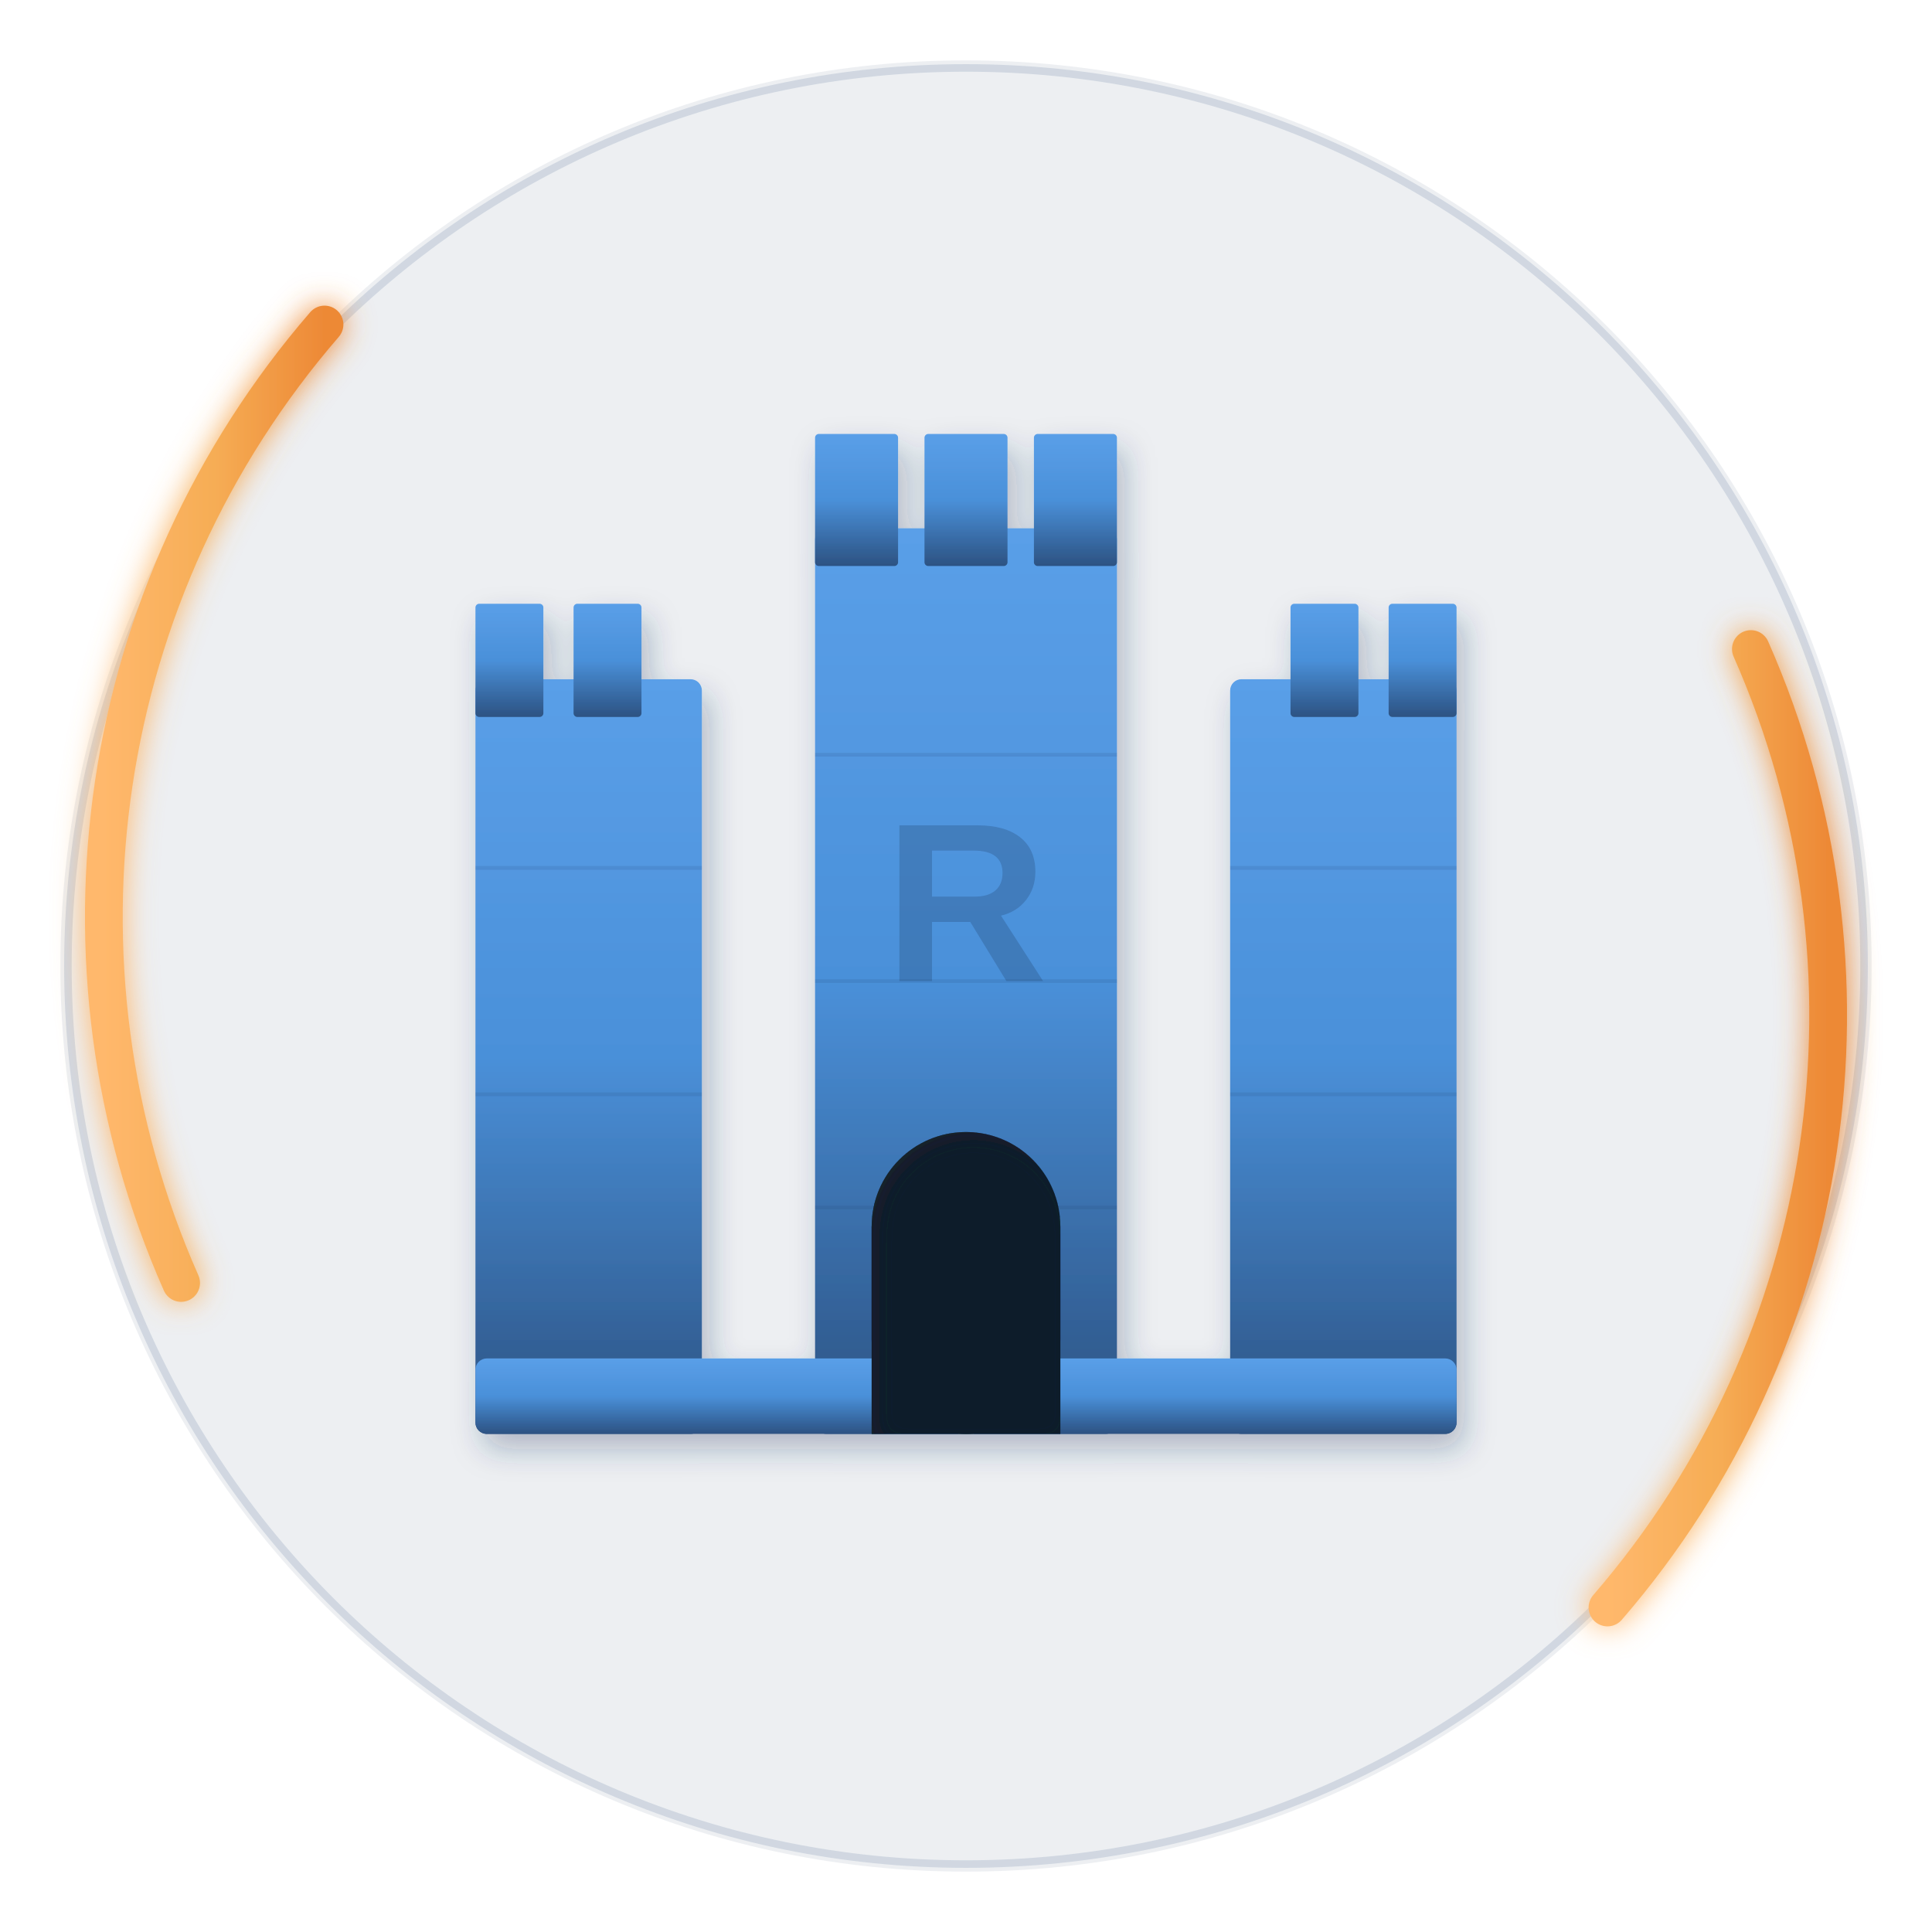
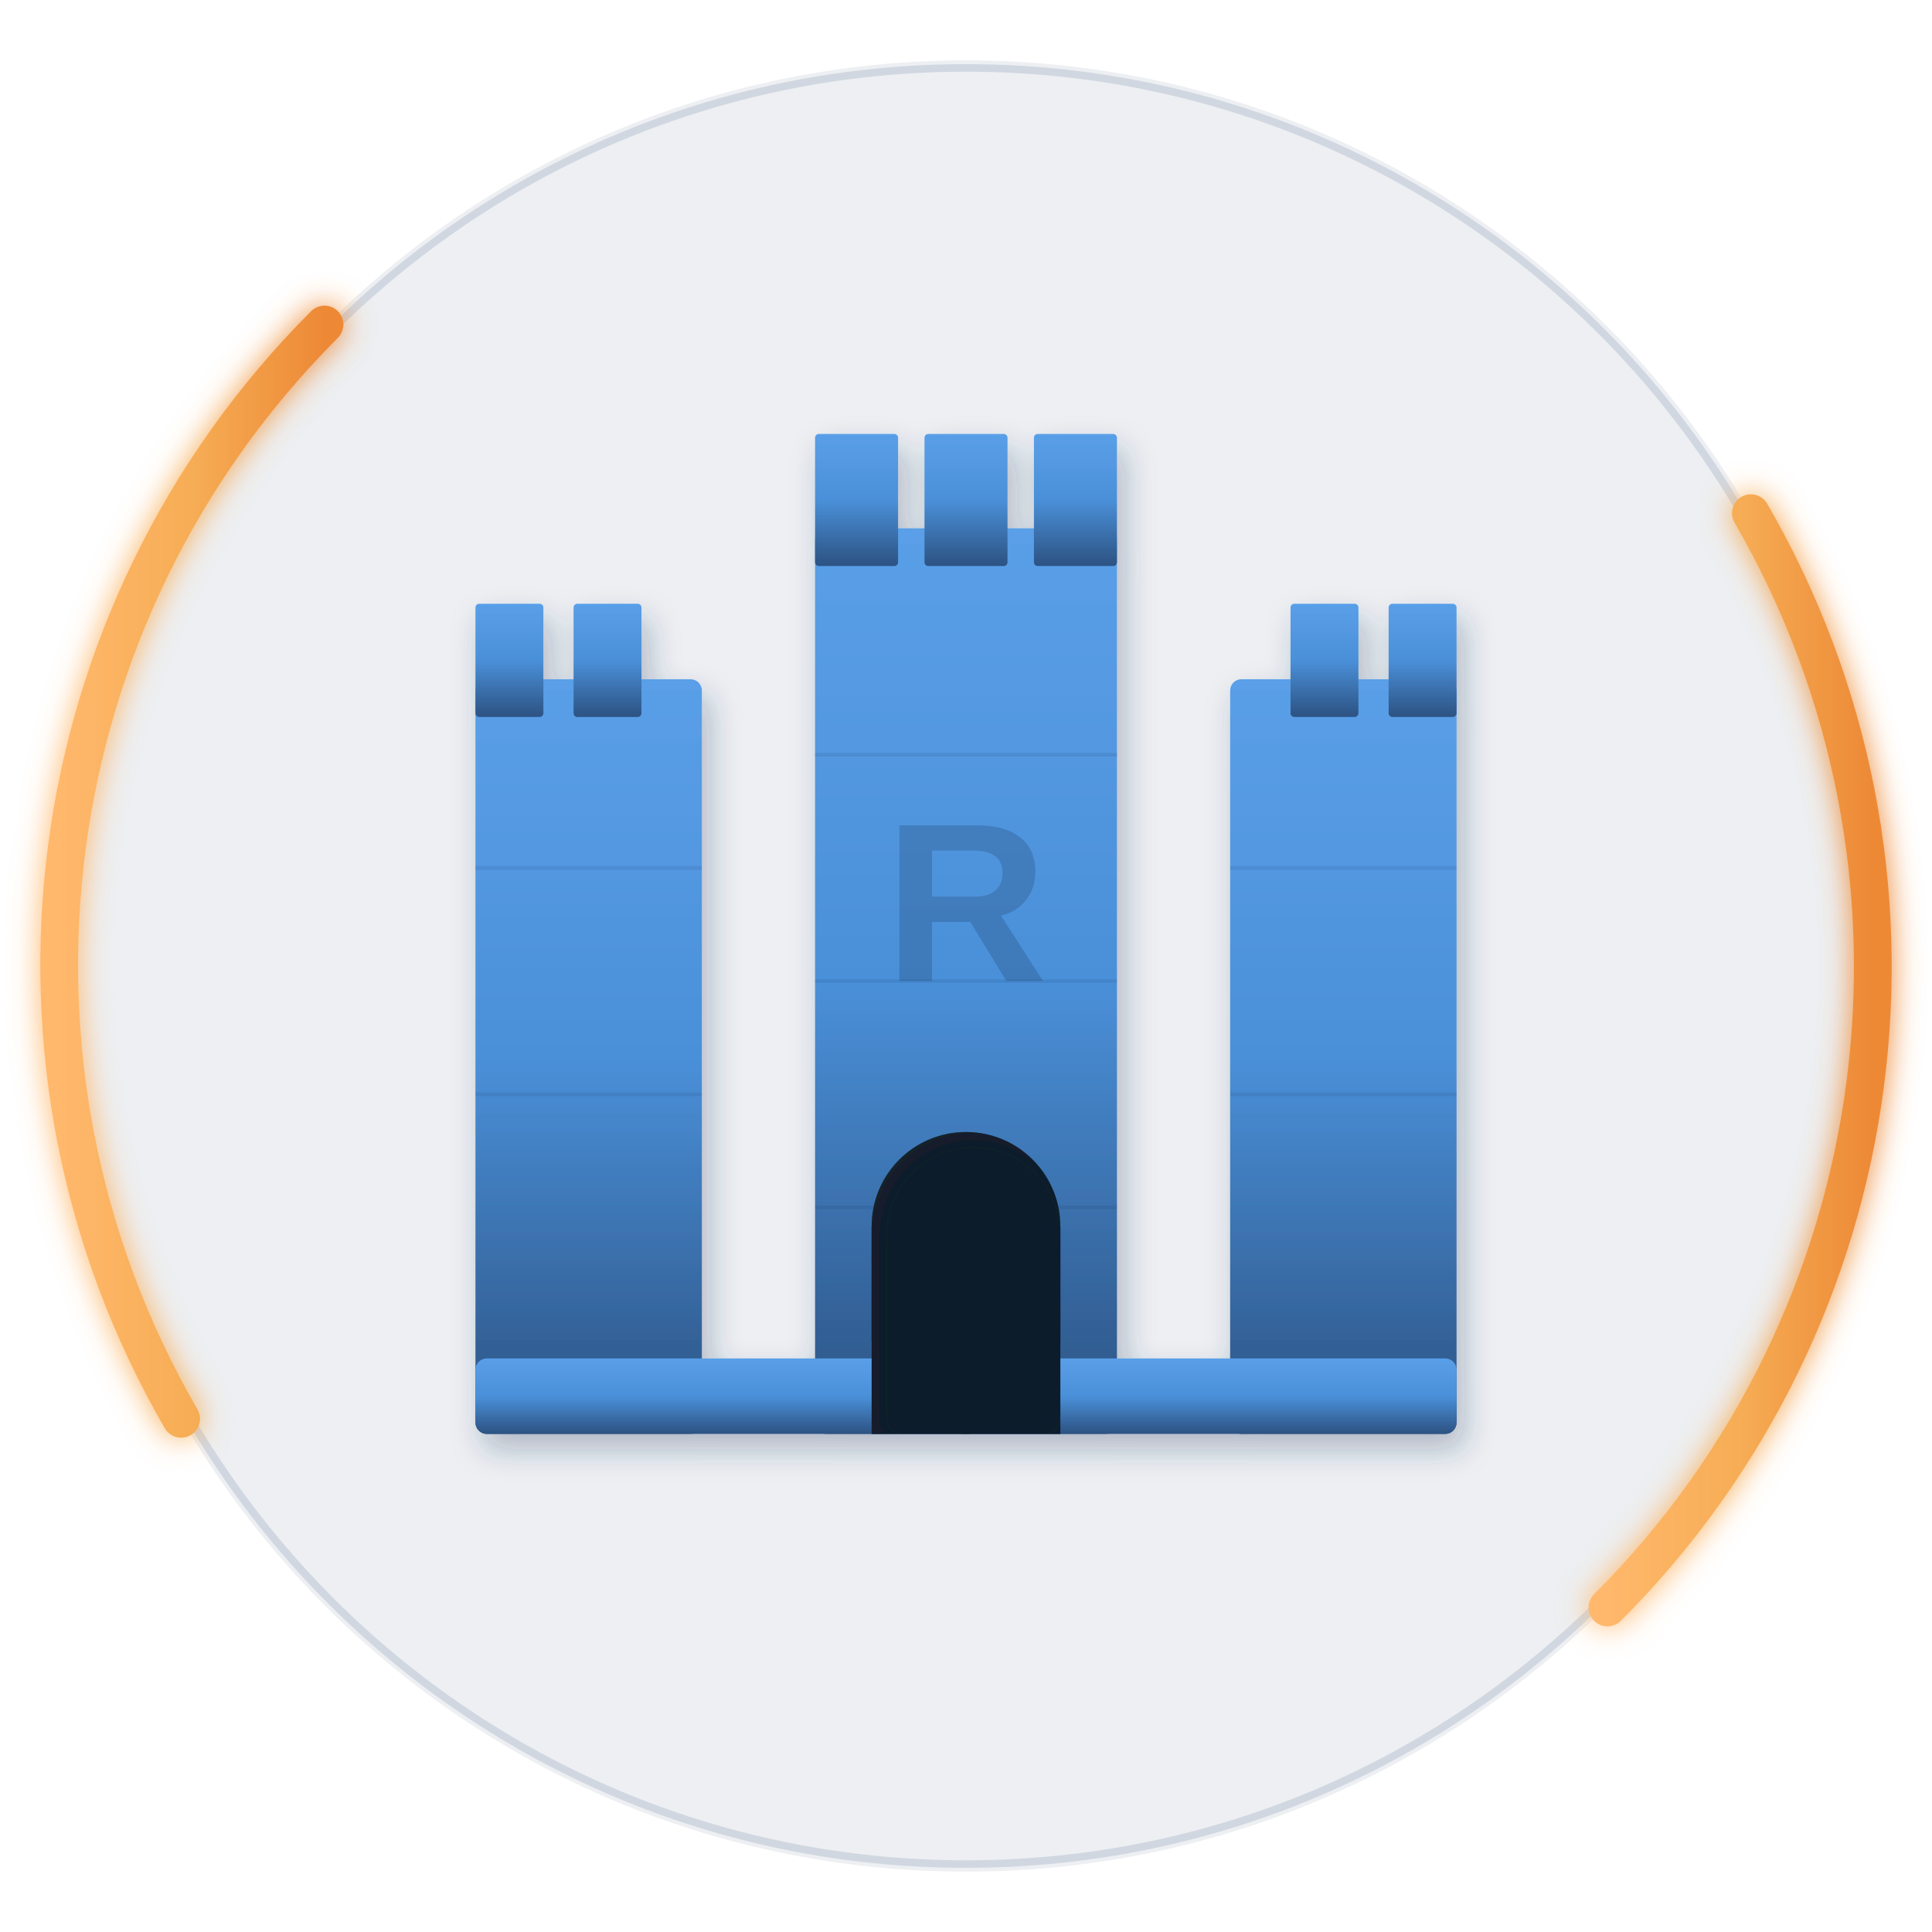
<svg xmlns="http://www.w3.org/2000/svg" viewBox="0 0 512 512" width="512" height="512">
  <defs>
    <linearGradient id="fortressGrad" x1="0%" y1="0%" x2="0%" y2="100%">
      <stop offset="0%" style="stop-color:#5A9FE8" />
      <stop offset="50%" style="stop-color:#4A90D9" />
      <stop offset="100%" style="stop-color:#2C5282" />
    </linearGradient>
    <linearGradient id="arrowGrad" x1="0%" y1="0%" x2="100%" y2="0%">
      <stop offset="0%" style="stop-color:#FFB86C" />
      <stop offset="50%" style="stop-color:#F6AD55" />
      <stop offset="100%" style="stop-color:#ED8936" />
    </linearGradient>
    <filter id="glow" x="-50%" y="-50%" width="200%" height="200%">
      <feGaussianBlur stdDeviation="4" result="coloredBlur" />
      <feMerge>
        <feMergeNode in="coloredBlur" />
        <feMergeNode in="SourceGraphic" />
      </feMerge>
    </filter>
    <filter id="shadow" x="-20%" y="-20%" width="140%" height="140%">
      <feDropShadow dx="2" dy="4" stdDeviation="4" flood-color="#1A365D" flood-opacity="0.3" />
    </filter>
    <filter id="innerShadow" x="-50%" y="-50%" width="200%" height="200%">
      <feComponentTransfer in="SourceAlpha">
        <feFuncA type="table" tableValues="1 0" />
      </feComponentTransfer>
      <feGaussianBlur stdDeviation="3" />
      <feOffset dx="2" dy="2" result="offsetblur" />
      <feFlood flood-color="#0D1B2A" flood-opacity="0.6" />
      <feComposite in2="offsetblur" operator="in" />
      <feComposite in2="SourceAlpha" operator="in" />
      <feMerge>
        <feMergeNode in="SourceGraphic" />
        <feMergeNode />
      </feMerge>
    </filter>
  </defs>
  <circle cx="256" cy="256" r="240" fill="#1A365D" opacity="0.08" />
  <circle cx="256" cy="256" r="238" fill="none" stroke="#2C5282" stroke-width="2" opacity="0.15" />
  <g filter="url(#shadow)" fill="url(#fortressGrad)">
    <rect x="126" y="180" width="60" height="200" rx="3" />
    <rect x="126" y="160" width="18" height="30" rx="1" />
    <rect x="152" y="160" width="18" height="30" rx="1" />
    <rect x="216" y="140" width="80" height="240" rx="3" />
    <rect x="216" y="115" width="22" height="35" rx="1" />
    <rect x="245" y="115" width="22" height="35" rx="1" />
    <rect x="274" y="115" width="22" height="35" rx="1" />
    <rect x="326" y="180" width="60" height="200" rx="3" />
    <rect x="342" y="160" width="18" height="30" rx="1" />
    <rect x="368" y="160" width="18" height="30" rx="1" />
    <rect x="126" y="360" width="260" height="20" rx="3" />
  </g>
  <g stroke="#1A365D" stroke-width="1" opacity="0.12">
    <line x1="216" y1="200" x2="296" y2="200" />
    <line x1="216" y1="260" x2="296" y2="260" />
    <line x1="216" y1="320" x2="296" y2="320" />
    <line x1="126" y1="230" x2="186" y2="230" />
    <line x1="126" y1="290" x2="186" y2="290" />
    <line x1="326" y1="230" x2="386" y2="230" />
    <line x1="326" y1="290" x2="386" y2="290" />
  </g>
  <g filter="url(#innerShadow)">
    <rect x="231" y="300" width="50" height="80" rx="25" ry="25" fill="#0D1B2A" />
    <rect x="231" y="325" width="50" height="55" fill="#0D1B2A" />
  </g>
  <g fill="none" stroke="url(#arrowGrad)" stroke-width="10" stroke-linecap="round" filter="url(#glow)">
-     <path d="M 48 340 A 240 240 0 0 1 86 86" />
-     <path d="M 464 172 A 240 240 0 0 1 426 426" />
+     <path d="M 48 376 A 240 240 0 0 1 86 86" />
+     <path d="M 464 136 A 240 240 0 0 1 426 426" />
  </g>
  <text x="256" y="260" font-family="'Segoe UI', Arial, sans-serif" font-size="60" font-weight="bold" fill="#1A365D" text-anchor="middle" opacity="0.25">R</text>
</svg>
